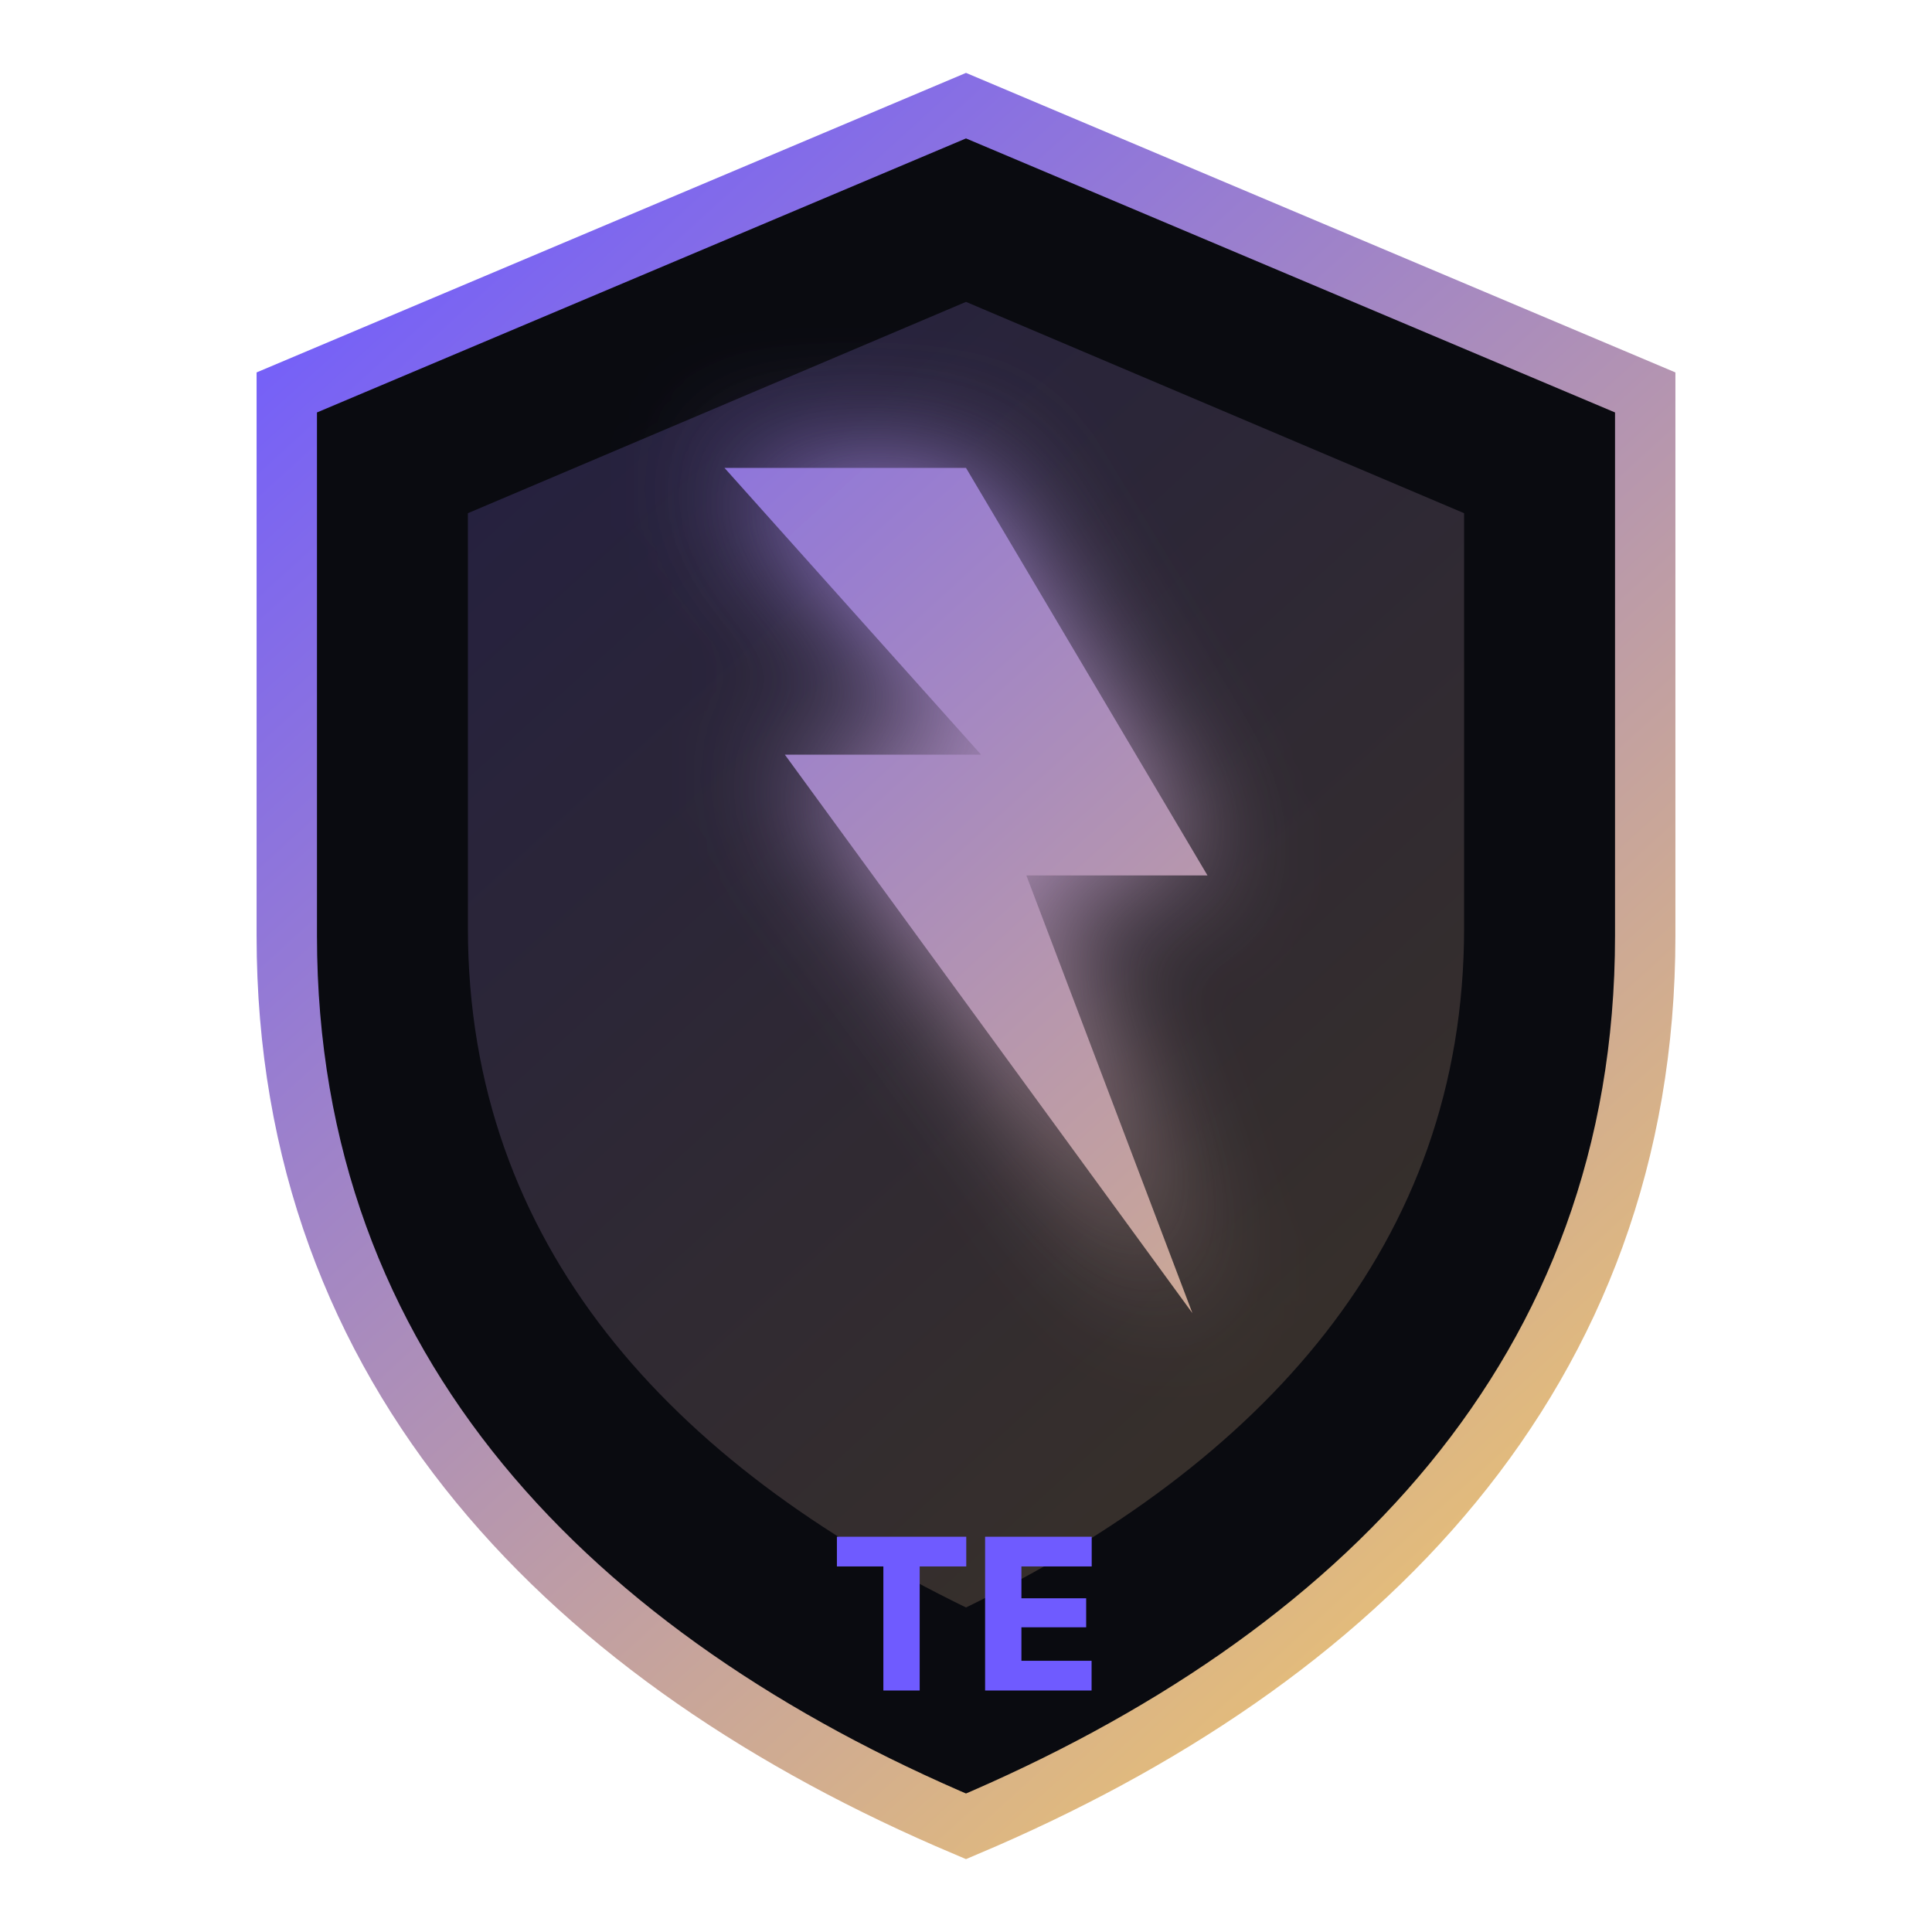
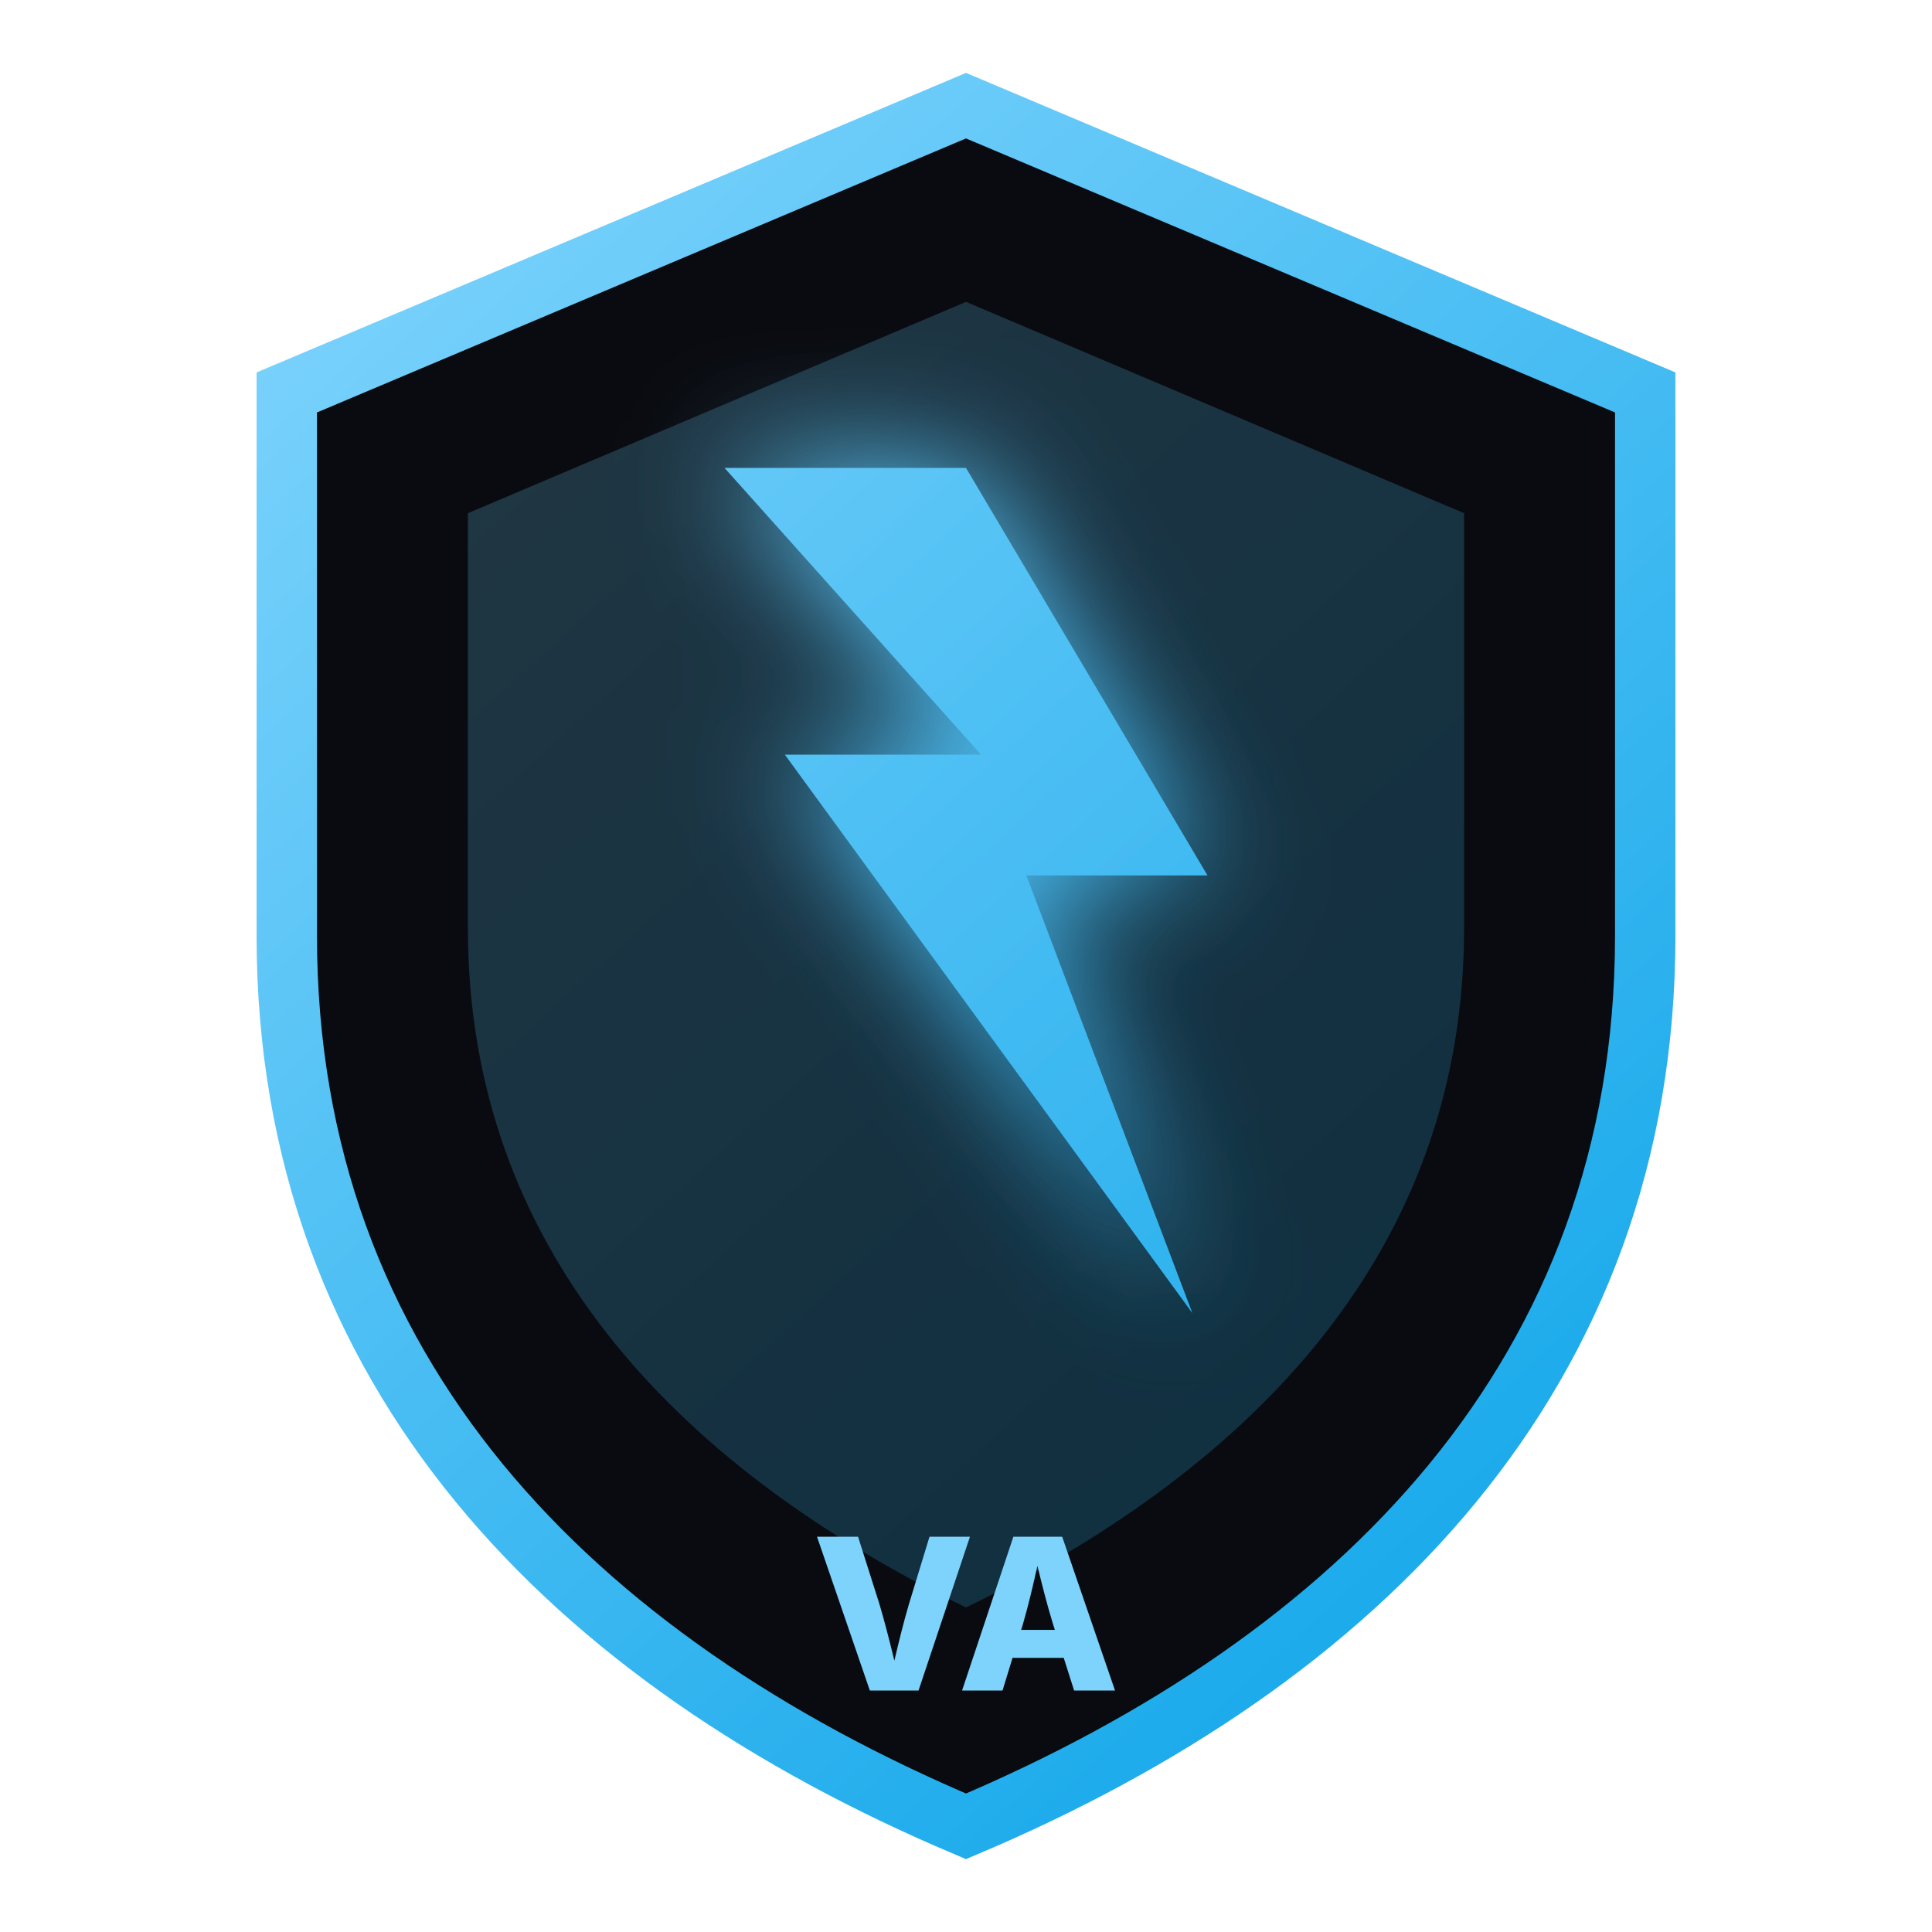
- <svg xmlns="http://www.w3.org/2000/svg" viewBox="0 0 256 256" role="img" aria-label="trust_elite rank emblem">
+ <svg xmlns="http://www.w3.org/2000/svg" viewBox="0 0 256 256" role="img" aria-label="vanguard rank emblem">
  <defs>
    <linearGradient id="g" x1="38" x2="218" y1="28" y2="226" gradientUnits="userSpaceOnUse">
-       <stop stop-color="#6F5BFF" />
-       <stop offset="1" stop-color="#F3C969" />
+       <stop stop-color="#7DD3FC" />
+       <stop offset="1" stop-color="#0EA5E9" />
    </linearGradient>
    <filter id="glow" x="-40%" y="-40%" width="180%" height="180%">
      <feGaussianBlur stdDeviation="8" result="b" />
      <feMerge>
        <feMergeNode in="b" />
        <feMergeNode in="SourceGraphic" />
      </feMerge>
    </filter>
  </defs>
  <path d="M128 14 218 52v72c0 58-38 96-90 118-52-22-90-60-90-118V52l90-38Z" fill="#0A0B10" stroke="url(#g)" stroke-width="8" />
  <path d="M128 40 194 68v55c0 42-27 71-66 90-39-19-66-48-66-90V68l66-28Z" fill="url(#g)" opacity=".22" />
  <path d="M128 62 160 116h-24l22 58-54-74h26L96 62h32Z" fill="url(#g)" filter="url(#glow)" />
-   <text x="128" y="224" text-anchor="middle" font-family="Inter, Arial, sans-serif" font-size="28" font-weight="800" fill="#6F5BFF">TE</text>
+   <text x="128" y="224" text-anchor="middle" font-family="Inter, Arial, sans-serif" font-size="28" font-weight="800" fill="#7DD3FC">VA</text>
</svg>
